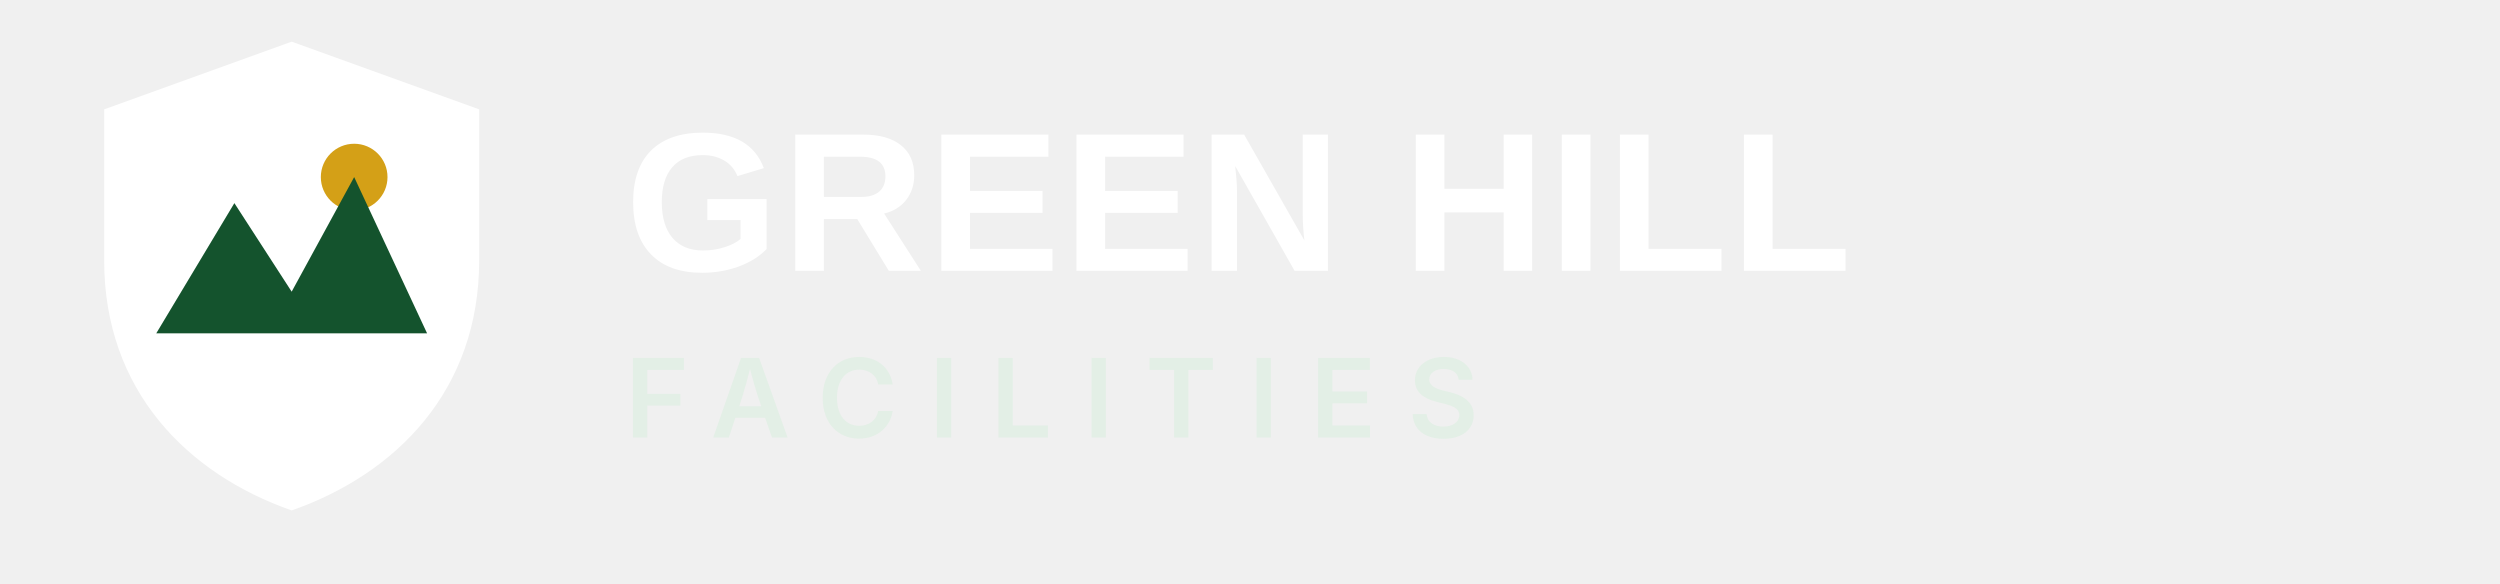
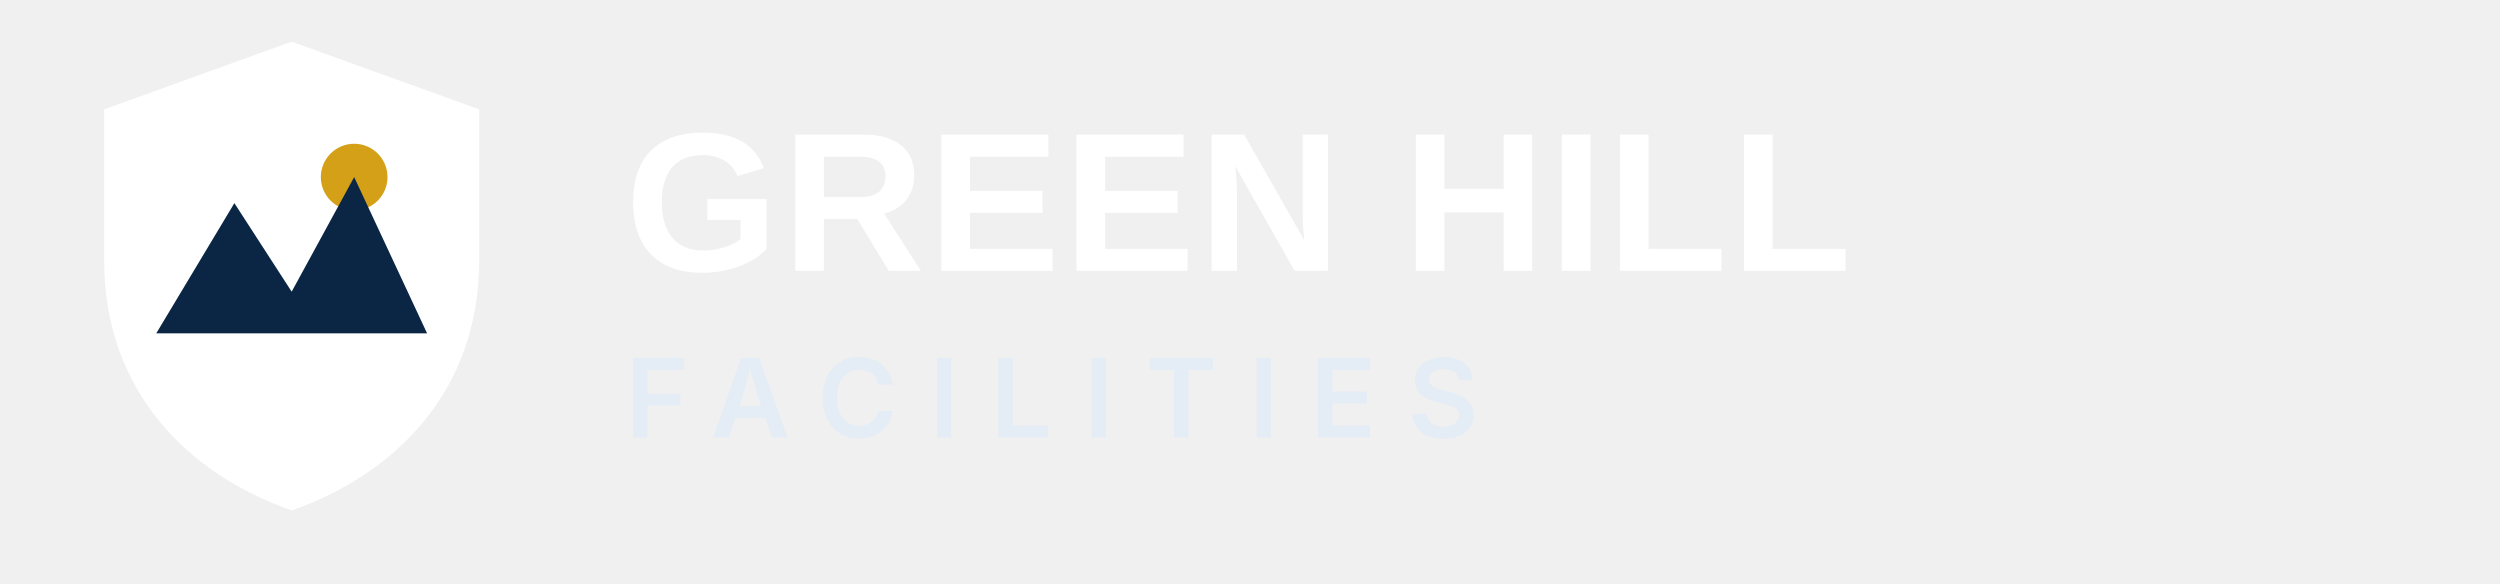
<svg xmlns="http://www.w3.org/2000/svg" viewBox="0 0 240 56" role="img" aria-label="Green Hill Facilities">
  <g>
    <path d="M28 4 L46 10.5 V25 C46 37.5 38 45.5 28 49 C18 45.5 10 37.5 10 25 V10.5 Z" fill="#FFFFFF" />
    <circle cx="34" cy="17" r="3.2" fill="#D4A017" />
-     <path d="M15 32 L22.5 19.5 L28 28 L34 17 L41 32 Z" fill="#14532D" />
+     <path d="M15 32 L22.5 19.5 L28 28 L34 17 L41 32 Z" fill="#0B2545" />
  </g>
  <text x="60" y="26" font-family="Poppins, 'Segoe UI', Arial, sans-serif" font-weight="700" font-size="19" fill="#FFFFFF" letter-spacing="0.3">GREEN HILL</text>
-   <text x="60" y="42" font-family="Inter, 'Segoe UI', Arial, sans-serif" font-weight="600" font-size="10.5" fill="#E3EFE6" letter-spacing="3">FACILITIES</text>
+   <text x="60" y="42" font-family="Inter, 'Segoe UI', Arial, sans-serif" font-weight="600" font-size="10.5" fill="#E4ECF5" letter-spacing="3">FACILITIES</text>
</svg>
